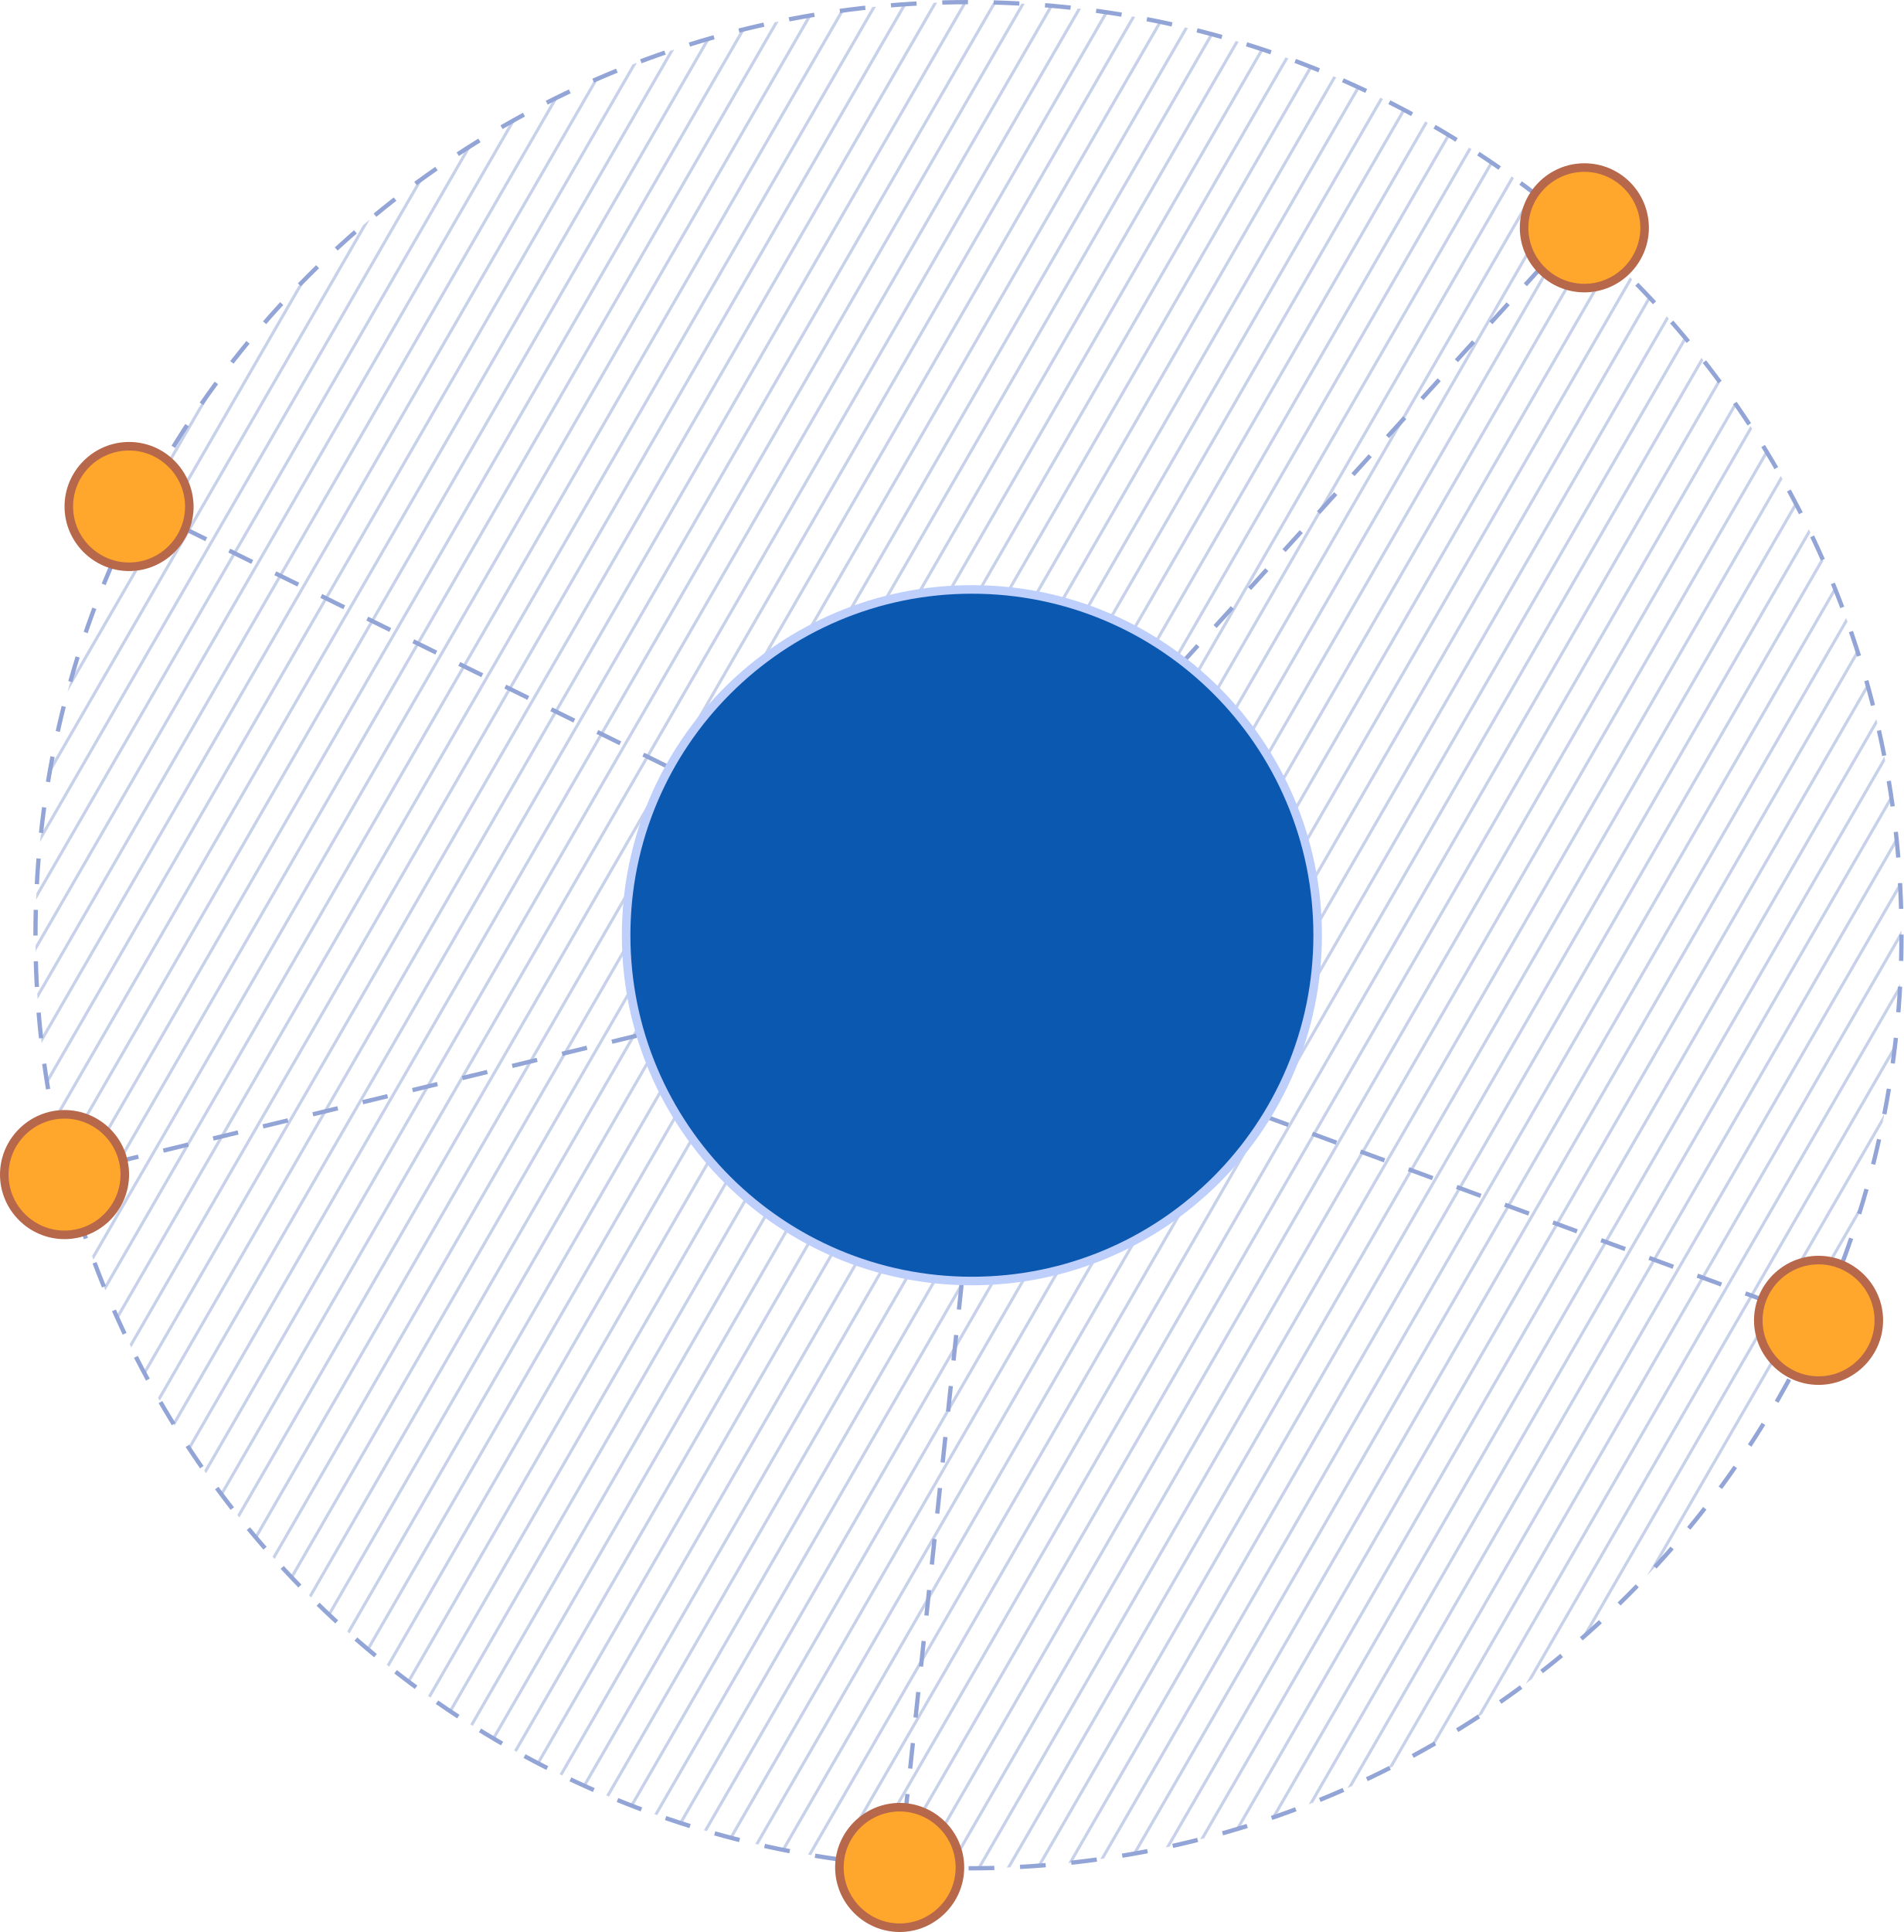
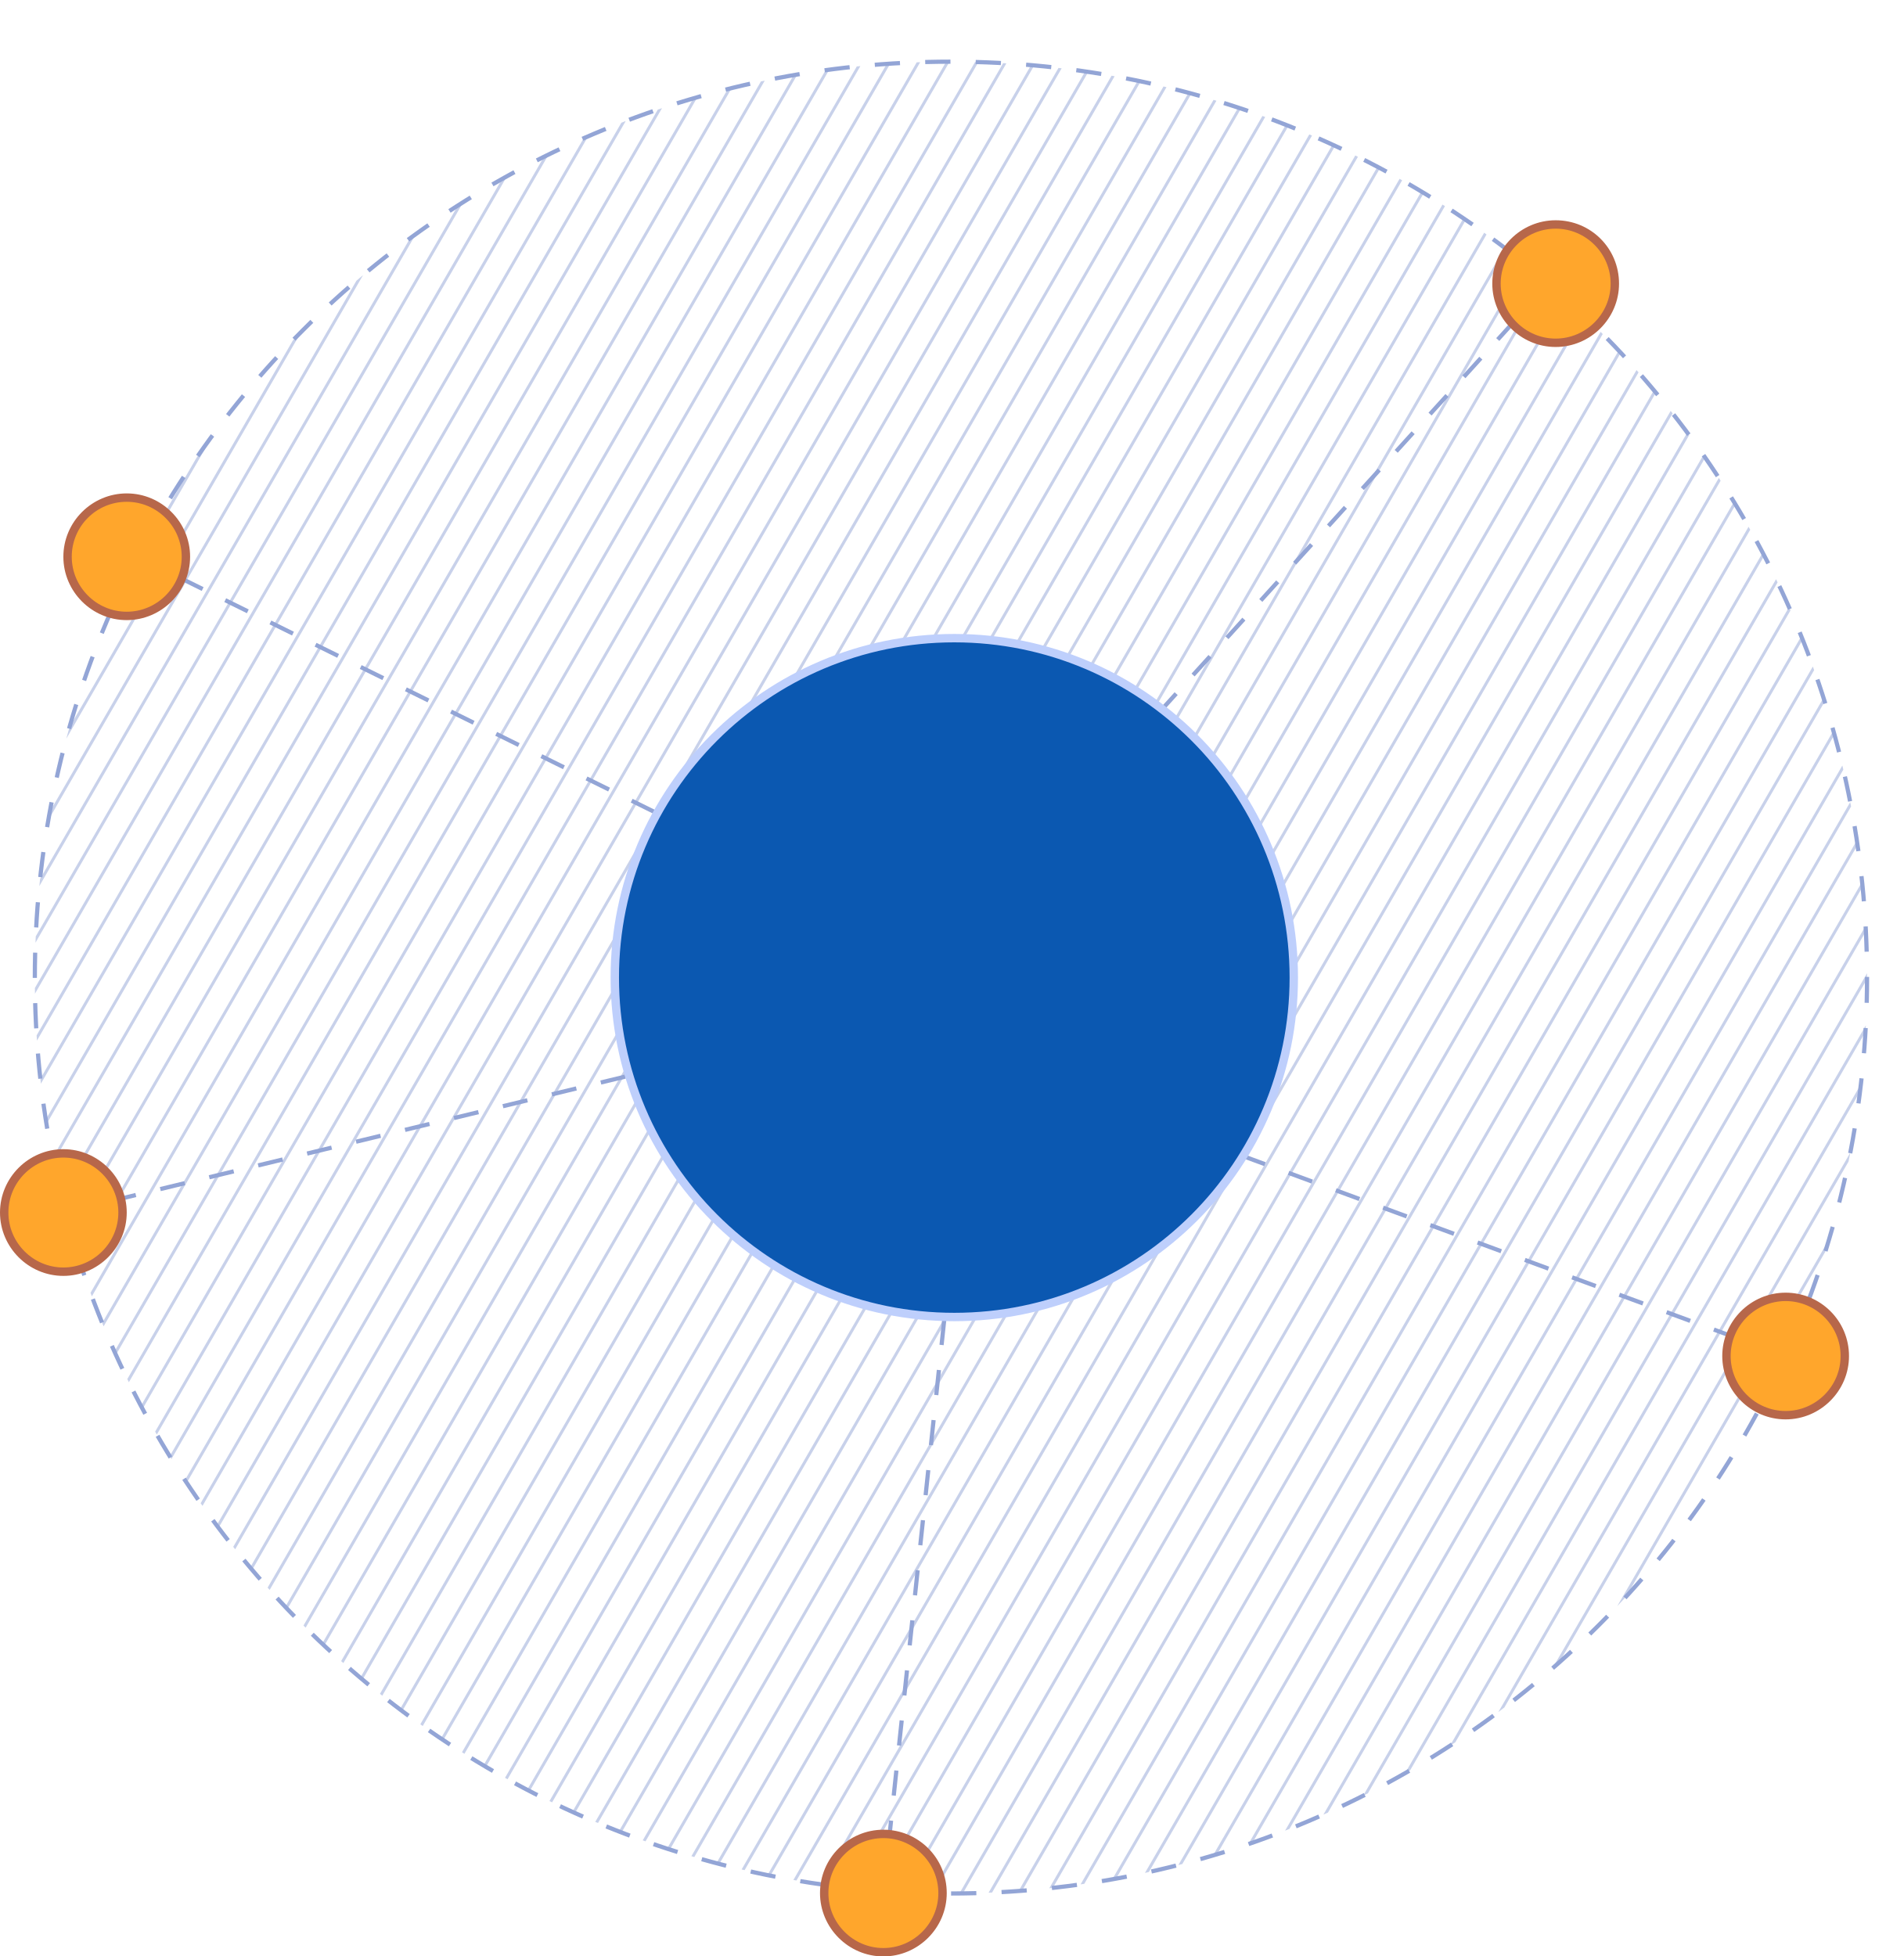
- <svg xmlns="http://www.w3.org/2000/svg" xmlns:xlink="http://www.w3.org/1999/xlink" version="1.1" id="Layer_1" x="0px" y="0px" width="445.4px" height="452px" viewBox="0 0 445.4 452" style="enable-background:new 0 0 445.4 452;" xml:space="preserve">
+ <svg xmlns="http://www.w3.org/2000/svg" xmlns:xlink="http://www.w3.org/1999/xlink" version="1.1" id="Layer_1" x="0px" y="0px" width="453.7px" height="466.2px" viewBox="0 0 453.7 466.2" style="enable-background:new 0 0 453.7 466.2;" xml:space="preserve">
  <style type="text/css">
	.st0{opacity:0.51;}
	.st1{clip-path:url(#SVGID_2_);}
	.st2{fill:none;stroke:#93A5D6;stroke-width:0.7;stroke-miterlimit:10;}
	.st3{fill:none;stroke:#93A5D6;stroke-miterlimit:10;stroke-dasharray:6.016,6.016;}
	.st4{fill:none;stroke:#93A5D6;stroke-miterlimit:10;stroke-dasharray:6;}
	.st5{fill:#0B58B1;stroke:#BECFFC;stroke-width:2;stroke-miterlimit:10;}
	.st6{fill:#FFA62C;}
	.st7{fill:#B7674A;}
</style>
  <g id="DAO_Scheme_inverted_-__x3C_Group_x3E_">
    <g>
      <g class="st0">
        <defs>
-           <circle id="SVGID_1_" class="st0" cx="226.6" cy="218.8" r="218.3" />
+           <circle id="SVGID_1_" class="st0" cx="226.6" cy="233" r="218.3" />
        </defs>
        <clipPath id="SVGID_2_">
          <use xlink:href="#SVGID_1_" style="overflow:visible;" />
        </clipPath>
        <g class="st1">
-           <line class="st2" x1="42.6" y1="-160.1" x2="-219.9" y2="294.6" />
-           <line class="st2" x1="47.8" y1="-157.1" x2="-214.7" y2="297.6" />
-           <line class="st2" x1="53" y1="-154.1" x2="-209.5" y2="300.6" />
-           <line class="st2" x1="58.2" y1="-151.1" x2="-204.4" y2="303.6" />
-           <line class="st2" x1="63.3" y1="-148.2" x2="-199.2" y2="306.5" />
-           <line class="st2" x1="68.5" y1="-145.2" x2="-194" y2="309.5" />
-           <line class="st2" x1="73.7" y1="-142.2" x2="-188.8" y2="312.5" />
-           <line class="st2" x1="78.9" y1="-139.2" x2="-183.7" y2="315.5" />
-           <line class="st2" x1="84" y1="-136.2" x2="-178.5" y2="318.5" />
-           <line class="st2" x1="89.2" y1="-133.2" x2="-173.3" y2="321.5" />
-           <line class="st2" x1="99.5" y1="-127.2" x2="-163" y2="327.5" />
-           <line class="st2" x1="94.4" y1="-130.2" x2="-168.1" y2="324.5" />
-           <line class="st2" x1="104.7" y1="-124.3" x2="-157.8" y2="330.4" />
-           <line class="st2" x1="109.9" y1="-121.3" x2="-152.6" y2="333.4" />
-           <line class="st2" x1="115.1" y1="-118.3" x2="-147.5" y2="336.4" />
-           <line class="st2" x1="125.4" y1="-112.3" x2="-137.1" y2="342.4" />
-           <line class="st2" x1="130.6" y1="-109.3" x2="-131.9" y2="345.4" />
-           <line class="st2" x1="151.3" y1="-97.4" x2="-111.2" y2="357.3" />
-           <line class="st2" x1="135.8" y1="-106.3" x2="-126.8" y2="348.4" />
-           <line class="st2" x1="156.5" y1="-94.4" x2="-106.1" y2="360.3" />
-           <line class="st2" x1="161.6" y1="-91.4" x2="-100.9" y2="363.3" />
-           <line class="st2" x1="140.9" y1="-103.4" x2="-121.6" y2="351.3" />
-           <line class="st2" x1="172" y1="-85.4" x2="-90.5" y2="369.3" />
-           <line class="st2" x1="146.1" y1="-100.4" x2="-116.4" y2="354.3" />
-           <line class="st2" x1="187.5" y1="-76.5" x2="-75" y2="378.2" />
-           <line class="st2" x1="218.5" y1="-58.6" x2="-44" y2="396.2" />
-           <line class="st2" x1="203" y1="-67.5" x2="-59.5" y2="387.2" />
-           <line class="st2" x1="182.3" y1="-79.5" x2="-80.2" y2="375.2" />
-           <line class="st2" x1="197.8" y1="-70.5" x2="-64.7" y2="384.2" />
-           <line class="st2" x1="228.9" y1="-52.6" x2="-33.6" y2="402.1" />
-           <line class="st2" x1="353" y1="19.1" x2="90.5" y2="473.8" />
-           <line class="st2" x1="166.8" y1="-88.4" x2="-95.7" y2="366.3" />
-           <line class="st2" x1="177.2" y1="-82.4" x2="-85.4" y2="372.3" />
-           <line class="st2" x1="192.7" y1="-73.5" x2="-69.9" y2="381.2" />
-           <line class="st2" x1="234.1" y1="-49.6" x2="-28.5" y2="405.1" />
-           <line class="st2" x1="306.5" y1="-7.8" x2="44" y2="446.9" />
-           <line class="st2" x1="270.3" y1="-28.7" x2="7.7" y2="426" />
-           <line class="st2" x1="120.2" y1="-115.3" x2="-142.3" y2="339.4" />
-           <line class="st2" x1="208.2" y1="-64.5" x2="-54.3" y2="390.2" />
-           <line class="st2" x1="249.6" y1="-40.6" x2="-12.9" y2="414.1" />
-           <line class="st2" x1="280.6" y1="-22.7" x2="18.1" y2="432" />
-           <line class="st2" x1="213.4" y1="-61.5" x2="-49.2" y2="393.2" />
-           <line class="st2" x1="244.4" y1="-43.6" x2="-18.1" y2="411.1" />
-           <line class="st2" x1="265.1" y1="-31.7" x2="2.6" y2="423" />
-           <line class="st2" x1="223.7" y1="-55.6" x2="-38.8" y2="399.1" />
-           <line class="st2" x1="239.2" y1="-46.6" x2="-23.3" y2="408.1" />
-           <line class="st2" x1="259.9" y1="-34.7" x2="-2.6" y2="420" />
-           <line class="st2" x1="275.4" y1="-25.7" x2="12.9" y2="429" />
-           <line class="st2" x1="301.3" y1="-10.8" x2="38.8" y2="443.9" />
-           <line class="st2" x1="296.1" y1="-13.8" x2="33.6" y2="441" />
-           <line class="st2" x1="337.5" y1="10.1" x2="75" y2="464.8" />
-           <line class="st2" x1="285.8" y1="-19.7" x2="23.3" y2="435" />
-           <line class="st2" x1="327.2" y1="4.2" x2="64.7" y2="458.9" />
-           <line class="st2" x1="316.8" y1="-1.8" x2="54.3" y2="452.9" />
-           <line class="st2" x1="378.9" y1="34" x2="116.4" y2="488.7" />
-           <line class="st2" x1="347.9" y1="16.1" x2="85.3" y2="470.8" />
-           <line class="st2" x1="322" y1="1.2" x2="59.5" y2="455.9" />
-           <line class="st2" x1="342.7" y1="13.1" x2="80.2" y2="467.8" />
-           <line class="st2" x1="363.4" y1="25.1" x2="100.9" y2="479.8" />
-           <line class="st2" x1="332.4" y1="7.2" x2="69.8" y2="461.9" />
-           <line class="st2" x1="373.7" y1="31.1" x2="111.2" y2="485.8" />
-           <line class="st2" x1="368.6" y1="28.1" x2="106" y2="482.8" />
-           <line class="st2" x1="389.3" y1="40" x2="126.7" y2="494.7" />
-           <line class="st2" x1="384.1" y1="37" x2="121.6" y2="491.7" />
-           <line class="st2" x1="291" y1="-16.7" x2="28.4" y2="438" />
-           <line class="st2" x1="358.2" y1="22.1" x2="95.7" y2="476.8" />
-           <line class="st2" x1="430.6" y1="63.9" x2="168.1" y2="518.6" />
-           <line class="st2" x1="466.9" y1="84.8" x2="204.3" y2="539.5" />
-           <line class="st2" x1="394.4" y1="43" x2="131.9" y2="497.7" />
-           <line class="st2" x1="399.6" y1="46" x2="137.1" y2="500.7" />
-           <line class="st2" x1="410" y1="52" x2="147.4" y2="506.7" />
-           <line class="st2" x1="425.5" y1="60.9" x2="162.9" y2="515.6" />
-           <line class="st2" x1="420.3" y1="57.9" x2="157.8" y2="512.6" />
-           <line class="st2" x1="435.8" y1="66.9" x2="173.3" y2="521.6" />
-           <line class="st2" x1="404.8" y1="49" x2="142.3" y2="503.7" />
-           <line class="st2" x1="415.1" y1="54.9" x2="152.6" y2="509.7" />
-           <line class="st2" x1="254.8" y1="-37.6" x2="-7.8" y2="417.1" />
-           <line class="st2" x1="311.7" y1="-4.8" x2="49.1" y2="449.9" />
-           <line class="st2" x1="441" y1="69.9" x2="178.5" y2="524.6" />
-           <line class="st2" x1="451.3" y1="75.9" x2="188.8" y2="530.6" />
-           <line class="st2" x1="446.2" y1="72.9" x2="183.6" y2="527.6" />
-           <line class="st2" x1="508.2" y1="108.7" x2="245.7" y2="563.4" />
-           <line class="st2" x1="456.5" y1="78.8" x2="194" y2="533.5" />
-           <line class="st2" x1="482.4" y1="93.8" x2="219.9" y2="548.5" />
-           <line class="st2" x1="492.7" y1="99.7" x2="230.2" y2="554.5" />
-           <line class="st2" x1="472" y1="87.8" x2="209.5" y2="542.5" />
-           <line class="st2" x1="477.2" y1="90.8" x2="214.7" y2="545.5" />
-           <line class="st2" x1="497.9" y1="102.7" x2="235.4" y2="557.4" />
-           <line class="st2" x1="518.6" y1="114.7" x2="256.1" y2="569.4" />
-           <line class="st2" x1="503.1" y1="105.7" x2="240.5" y2="560.4" />
-           <line class="st2" x1="513.4" y1="111.7" x2="250.9" y2="566.4" />
-           <line class="st2" x1="461.7" y1="81.8" x2="199.2" y2="536.5" />
-           <line class="st2" x1="487.6" y1="96.8" x2="225" y2="551.5" />
-           <line class="st2" x1="523.8" y1="117.7" x2="261.2" y2="572.4" />
-           <line class="st2" x1="528.9" y1="120.7" x2="266.4" y2="575.4" />
-           <line class="st2" x1="534.1" y1="123.6" x2="271.6" y2="578.3" />
-           <line class="st2" x1="539.3" y1="126.6" x2="276.8" y2="581.3" />
-           <line class="st2" x1="544.5" y1="129.6" x2="281.9" y2="584.3" />
-           <line class="st2" x1="554.8" y1="135.6" x2="292.3" y2="590.3" />
-           <line class="st2" x1="560" y1="138.6" x2="297.5" y2="593.3" />
-           <line class="st2" x1="549.6" y1="132.6" x2="287.1" y2="587.3" />
-           <line class="st2" x1="565.2" y1="141.6" x2="302.6" y2="596.3" />
-           <line class="st2" x1="570.3" y1="144.6" x2="307.8" y2="599.3" />
-           <line class="st2" x1="585.8" y1="153.5" x2="323.3" y2="608.2" />
-           <line class="st2" x1="575.5" y1="147.5" x2="313" y2="602.2" />
-           <line class="st2" x1="580.7" y1="150.5" x2="318.1" y2="605.2" />
-           <line class="st2" x1="591" y1="156.5" x2="328.5" y2="611.2" />
-           <line class="st2" x1="596.2" y1="159.5" x2="333.7" y2="614.2" />
-           <line class="st2" x1="601.4" y1="162.5" x2="338.8" y2="617.2" />
-           <line class="st2" x1="606.5" y1="165.5" x2="344" y2="620.2" />
-           <line class="st2" x1="622.1" y1="174.4" x2="359.5" y2="629.1" />
-           <line class="st2" x1="611.7" y1="168.4" x2="349.2" y2="623.2" />
-           <line class="st2" x1="616.9" y1="171.4" x2="354.4" y2="626.1" />
+           <line class="st2" x1="42.6" y1="-145.9" x2="-219.9" y2="308.8" />
+           <line class="st2" x1="47.8" y1="-142.9" x2="-214.7" y2="311.8" />
+           <line class="st2" x1="53" y1="-139.9" x2="-209.5" y2="314.8" />
+           <line class="st2" x1="58.2" y1="-136.9" x2="-204.4" y2="317.8" />
+           <line class="st2" x1="63.3" y1="-133.9" x2="-199.2" y2="320.8" />
+           <line class="st2" x1="68.5" y1="-130.9" x2="-194" y2="323.8" />
+           <line class="st2" x1="73.7" y1="-127.9" x2="-188.8" y2="326.8" />
+           <line class="st2" x1="78.9" y1="-124.9" x2="-183.7" y2="329.8" />
+           <line class="st2" x1="84" y1="-122" x2="-178.5" y2="332.7" />
+           <line class="st2" x1="89.2" y1="-119" x2="-173.3" y2="335.7" />
+           <line class="st2" x1="99.5" y1="-113" x2="-163" y2="341.7" />
+           <line class="st2" x1="94.4" y1="-116" x2="-168.1" y2="338.7" />
+           <line class="st2" x1="104.7" y1="-110" x2="-157.8" y2="344.7" />
+           <line class="st2" x1="109.9" y1="-107" x2="-152.6" y2="347.7" />
+           <line class="st2" x1="115.1" y1="-104" x2="-147.5" y2="350.7" />
+           <line class="st2" x1="125.4" y1="-98.1" x2="-137.1" y2="356.6" />
+           <line class="st2" x1="130.6" y1="-95.1" x2="-131.9" y2="359.6" />
+           <line class="st2" x1="151.3" y1="-83.1" x2="-111.2" y2="371.6" />
+           <line class="st2" x1="135.8" y1="-92.1" x2="-126.8" y2="362.6" />
+           <line class="st2" x1="156.5" y1="-80.1" x2="-106.1" y2="374.6" />
+           <line class="st2" x1="161.6" y1="-77.2" x2="-100.9" y2="377.5" />
+           <line class="st2" x1="140.9" y1="-89.1" x2="-121.6" y2="365.6" />
+           <line class="st2" x1="172" y1="-71.2" x2="-90.5" y2="383.5" />
+           <line class="st2" x1="146.1" y1="-86.1" x2="-116.4" y2="368.6" />
+           <line class="st2" x1="187.5" y1="-62.2" x2="-75" y2="392.5" />
+           <line class="st2" x1="218.5" y1="-44.3" x2="-44" y2="410.4" />
+           <line class="st2" x1="203" y1="-53.3" x2="-59.5" y2="401.4" />
+           <line class="st2" x1="182.3" y1="-65.2" x2="-80.2" y2="389.5" />
+           <line class="st2" x1="197.8" y1="-56.2" x2="-64.7" y2="398.5" />
+           <line class="st2" x1="228.9" y1="-38.3" x2="-33.6" y2="416.4" />
+           <line class="st2" x1="353" y1="33.4" x2="90.5" y2="488.1" />
+           <line class="st2" x1="166.8" y1="-74.2" x2="-95.7" y2="380.5" />
+           <line class="st2" x1="177.2" y1="-68.2" x2="-85.4" y2="386.5" />
+           <line class="st2" x1="192.7" y1="-59.2" x2="-69.9" y2="395.5" />
+           <line class="st2" x1="234.1" y1="-35.3" x2="-28.5" y2="419.4" />
+           <line class="st2" x1="306.5" y1="6.5" x2="44" y2="461.2" />
+           <line class="st2" x1="270.3" y1="-14.4" x2="7.7" y2="440.3" />
+           <line class="st2" x1="120.2" y1="-101.1" x2="-142.3" y2="353.7" />
+           <line class="st2" x1="208.2" y1="-50.3" x2="-54.3" y2="404.4" />
+           <line class="st2" x1="249.6" y1="-26.4" x2="-12.9" y2="428.3" />
+           <line class="st2" x1="280.6" y1="-8.5" x2="18.1" y2="446.2" />
+           <line class="st2" x1="213.4" y1="-47.3" x2="-49.2" y2="407.4" />
+           <line class="st2" x1="244.4" y1="-29.4" x2="-18.1" y2="425.3" />
+           <line class="st2" x1="265.1" y1="-17.4" x2="2.6" y2="437.3" />
+           <line class="st2" x1="223.7" y1="-41.3" x2="-38.8" y2="413.4" />
+           <line class="st2" x1="239.2" y1="-32.4" x2="-23.3" y2="422.3" />
+           <line class="st2" x1="259.9" y1="-20.4" x2="-2.6" y2="434.3" />
+           <line class="st2" x1="275.4" y1="-11.4" x2="12.9" y2="443.3" />
+           <line class="st2" x1="301.3" y1="3.5" x2="38.8" y2="458.2" />
+           <line class="st2" x1="296.1" y1="0.5" x2="33.6" y2="455.2" />
+           <line class="st2" x1="337.5" y1="24.4" x2="75" y2="479.1" />
+           <line class="st2" x1="285.8" y1="-5.5" x2="23.3" y2="449.2" />
+           <line class="st2" x1="327.2" y1="18.4" x2="64.7" y2="473.1" />
+           <line class="st2" x1="316.8" y1="12.4" x2="54.3" y2="467.2" />
+           <line class="st2" x1="378.9" y1="48.3" x2="116.4" y2="503" />
+           <line class="st2" x1="347.9" y1="30.4" x2="85.3" y2="485.1" />
+           <line class="st2" x1="322" y1="15.4" x2="59.5" y2="470.1" />
+           <line class="st2" x1="342.7" y1="27.4" x2="80.2" y2="482.1" />
+           <line class="st2" x1="363.4" y1="39.3" x2="100.9" y2="494" />
+           <line class="st2" x1="332.4" y1="21.4" x2="69.8" y2="476.1" />
+           <line class="st2" x1="373.7" y1="45.3" x2="111.2" y2="500" />
+           <line class="st2" x1="368.6" y1="42.3" x2="106" y2="497" />
+           <line class="st2" x1="389.3" y1="54.3" x2="126.7" y2="509" />
+           <line class="st2" x1="384.1" y1="51.3" x2="121.6" y2="506" />
+           <line class="st2" x1="291" y1="-2.5" x2="28.4" y2="452.2" />
+           <line class="st2" x1="358.2" y1="36.3" x2="95.7" y2="491" />
+           <line class="st2" x1="430.6" y1="78.2" x2="168.1" y2="532.9" />
+           <line class="st2" x1="466.9" y1="99.1" x2="204.3" y2="553.8" />
+           <line class="st2" x1="394.4" y1="57.3" x2="131.9" y2="512" />
+           <line class="st2" x1="399.6" y1="60.2" x2="137.1" y2="514.9" />
+           <line class="st2" x1="410" y1="66.2" x2="147.4" y2="520.9" />
+           <line class="st2" x1="425.5" y1="75.2" x2="162.9" y2="529.9" />
+           <line class="st2" x1="420.3" y1="72.2" x2="157.8" y2="526.9" />
+           <line class="st2" x1="435.8" y1="81.1" x2="173.3" y2="535.8" />
+           <line class="st2" x1="404.8" y1="63.2" x2="142.3" y2="517.9" />
+           <line class="st2" x1="415.1" y1="69.2" x2="152.6" y2="523.9" />
+           <line class="st2" x1="254.8" y1="-23.4" x2="-7.8" y2="431.3" />
+           <line class="st2" x1="311.7" y1="9.5" x2="49.1" y2="464.2" />
+           <line class="st2" x1="441" y1="84.1" x2="178.5" y2="538.8" />
+           <line class="st2" x1="451.3" y1="90.1" x2="188.8" y2="544.8" />
+           <line class="st2" x1="446.2" y1="87.1" x2="183.6" y2="541.8" />
+           <line class="st2" x1="508.2" y1="123" x2="245.7" y2="577.7" />
+           <line class="st2" x1="456.5" y1="93.1" x2="194" y2="547.8" />
+           <line class="st2" x1="482.4" y1="108" x2="219.9" y2="562.7" />
+           <line class="st2" x1="492.7" y1="114" x2="230.2" y2="568.7" />
+           <line class="st2" x1="472" y1="102.1" x2="209.5" y2="556.8" />
+           <line class="st2" x1="477.2" y1="105" x2="214.7" y2="559.7" />
+           <line class="st2" x1="497.9" y1="117" x2="235.4" y2="571.7" />
+           <line class="st2" x1="518.6" y1="128.9" x2="256.1" y2="583.6" />
+           <line class="st2" x1="503.1" y1="120" x2="240.5" y2="574.7" />
+           <line class="st2" x1="513.4" y1="125.9" x2="250.9" y2="580.7" />
+           <line class="st2" x1="461.7" y1="96.1" x2="199.2" y2="550.8" />
+           <line class="st2" x1="487.6" y1="111" x2="225" y2="565.7" />
+           <line class="st2" x1="523.8" y1="131.9" x2="261.2" y2="586.6" />
+           <line class="st2" x1="528.9" y1="134.9" x2="266.4" y2="589.6" />
+           <line class="st2" x1="534.1" y1="137.9" x2="271.6" y2="592.6" />
+           <line class="st2" x1="539.3" y1="140.9" x2="276.8" y2="595.6" />
+           <line class="st2" x1="544.5" y1="143.9" x2="281.9" y2="598.6" />
+           <line class="st2" x1="554.8" y1="149.8" x2="292.3" y2="604.5" />
+           <line class="st2" x1="560" y1="152.8" x2="297.5" y2="607.5" />
+           <line class="st2" x1="549.6" y1="146.9" x2="287.1" y2="601.6" />
+           <line class="st2" x1="565.2" y1="155.8" x2="302.6" y2="610.5" />
+           <line class="st2" x1="570.3" y1="158.8" x2="307.8" y2="613.5" />
+           <line class="st2" x1="585.8" y1="167.8" x2="323.3" y2="622.5" />
+           <line class="st2" x1="575.5" y1="161.8" x2="313" y2="616.5" />
+           <line class="st2" x1="580.7" y1="164.8" x2="318.1" y2="619.5" />
+           <line class="st2" x1="591" y1="170.8" x2="328.5" y2="625.5" />
+           <line class="st2" x1="596.2" y1="173.7" x2="333.7" y2="628.4" />
+           <line class="st2" x1="601.4" y1="176.7" x2="338.8" y2="631.4" />
+           <line class="st2" x1="606.5" y1="179.7" x2="344" y2="634.4" />
+           <line class="st2" x1="622.1" y1="188.7" x2="359.5" y2="643.4" />
+           <line class="st2" x1="611.7" y1="182.7" x2="349.2" y2="637.4" />
+           <line class="st2" x1="616.9" y1="185.7" x2="354.4" y2="640.4" />
        </g>
      </g>
      <g>
        <g>
-           <circle class="st3" cx="226.6" cy="218.8" r="218.3" />
+           <circle class="st3" cx="226.6" cy="233" r="218.3" />
        </g>
-         <line class="st4" x1="369" y1="53.3" x2="276.3" y2="155.4" />
-         <line class="st4" x1="295.8" y1="261.1" x2="425.5" y2="308.9" />
-         <line class="st4" x1="225" y1="300.4" x2="210.5" y2="436.9" />
-         <line class="st4" x1="149" y1="242.3" x2="15.1" y2="274.8" />
-         <line class="st4" x1="155.9" y1="179.2" x2="32.7" y2="118.5" />
+         <line class="st4" x1="369" y1="67.6" x2="276.3" y2="169.7" />
+         <line class="st4" x1="295.8" y1="275.4" x2="425.5" y2="323.2" />
+         <line class="st4" x1="225" y1="314.6" x2="210.5" y2="451.2" />
+         <line class="st4" x1="149" y1="256.6" x2="15.1" y2="289" />
+         <line class="st4" x1="155.9" y1="193.5" x2="32.7" y2="132.7" />
      </g>
-       <circle class="st5" cx="227.4" cy="218.8" r="80.9" />
+       <circle class="st5" cx="227.4" cy="233" r="80.9" />
      <g>
-         <path class="st6" d="M370.7,67.4c-7.8,0-14.1-6.3-14.1-14.1s6.3-14.1,14.1-14.1c7.8,0,14.1,6.3,14.1,14.1S378.5,67.4,370.7,67.4z     " />
-         <path class="st7" d="M370.7,40.2c7.2,0,13.1,5.9,13.1,13.1s-5.9,13.1-13.1,13.1s-13.1-5.9-13.1-13.1S363.5,40.2,370.7,40.2      M370.7,38.2c-8.3,0-15.1,6.8-15.1,15.1c0,8.3,6.8,15.1,15.1,15.1c8.3,0,15.1-6.8,15.1-15.1C385.8,45,379.1,38.2,370.7,38.2     L370.7,38.2z" />
+         <path class="st6" d="M370.7,81.6c-7.8,0-14.1-6.3-14.1-14.1s6.3-14.1,14.1-14.1s14.1,6.3,14.1,14.1S378.5,81.6,370.7,81.6z" />
+         <path class="st7" d="M370.7,54.5c7.2,0,13.1,5.9,13.1,13.1s-5.9,13.1-13.1,13.1s-13.1-5.9-13.1-13.1S363.5,54.5,370.7,54.5      M370.7,52.5c-8.3,0-15.1,6.8-15.1,15.1c0,8.3,6.8,15.1,15.1,15.1c8.3,0,15.1-6.8,15.1-15.1C385.8,59.2,379.1,52.5,370.7,52.5     L370.7,52.5z" />
      </g>
      <g>
-         <path class="st6" d="M425.5,323c-7.8,0-14.1-6.3-14.1-14.1c0-7.8,6.3-14.1,14.1-14.1c7.8,0,14.1,6.3,14.1,14.1     C439.6,316.7,433.3,323,425.5,323z" />
-         <path class="st7" d="M425.5,295.8c7.2,0,13.1,5.9,13.1,13.1s-5.9,13.1-13.1,13.1s-13.1-5.9-13.1-13.1S418.3,295.8,425.5,295.8      M425.5,293.8c-8.3,0-15.1,6.8-15.1,15.1c0,8.3,6.8,15.1,15.1,15.1c8.3,0,15.1-6.8,15.1-15.1     C440.6,300.6,433.8,293.8,425.5,293.8L425.5,293.8z" />
+         <path class="st6" d="M425.5,337.2c-7.8,0-14.1-6.3-14.1-14.1c0-7.8,6.3-14.1,14.1-14.1c7.8,0,14.1,6.3,14.1,14.1     C439.6,330.9,433.3,337.2,425.5,337.2z" />
+         <path class="st7" d="M425.5,310.1c7.2,0,13.1,5.9,13.1,13.1s-5.9,13.1-13.1,13.1s-13.1-5.9-13.1-13.1S418.3,310.1,425.5,310.1      M425.5,308.1c-8.3,0-15.1,6.8-15.1,15.1c0,8.3,6.8,15.1,15.1,15.1c8.3,0,15.1-6.8,15.1-15.1     C440.6,314.8,433.8,308.1,425.5,308.1L425.5,308.1z" />
      </g>
      <g>
-         <path class="st6" d="M210.5,451c-7.8,0-14.1-6.3-14.1-14.1s6.3-14.1,14.1-14.1c7.8,0,14.1,6.3,14.1,14.1S218.2,451,210.5,451z" />
+         <path class="st6" d="M210.5,465.2c-7.8,0-14.1-6.3-14.1-14.1s6.3-14.1,14.1-14.1c7.8,0,14.1,6.3,14.1,14.1     S218.2,465.2,210.5,465.2z" />
        <g>
-           <path class="st7" d="M210.5,423.8c7.2,0,13.1,5.9,13.1,13.1s-5.9,13.1-13.1,13.1s-13.1-5.9-13.1-13.1S203.3,423.8,210.5,423.8       M210.5,421.8c-8.3,0-15.1,6.8-15.1,15.1c0,8.3,6.8,15.1,15.1,15.1s15.1-6.8,15.1-15.1C225.6,428.6,218.8,421.8,210.5,421.8      L210.5,421.8z" />
+           <path class="st7" d="M210.5,438.1c7.2,0,13.1,5.9,13.1,13.1s-5.9,13.1-13.1,13.1s-13.1-5.9-13.1-13.1S203.3,438.1,210.5,438.1       M210.5,436.1c-8.3,0-15.1,6.8-15.1,15.1c0,8.3,6.8,15.1,15.1,15.1s15.1-6.8,15.1-15.1C225.6,442.8,218.8,436.1,210.5,436.1      L210.5,436.1z" />
        </g>
      </g>
      <g>
-         <path class="st6" d="M15.1,288.9c-7.8,0-14.1-6.3-14.1-14.1c0-7.8,6.3-14.1,14.1-14.1s14.1,6.3,14.1,14.1     C29.2,282.5,22.8,288.9,15.1,288.9z" />
+         <path class="st6" d="M15.1,303.1C7.3,303.1,1,296.8,1,289c0-7.8,6.3-14.1,14.1-14.1s14.1,6.3,14.1,14.1     C29.2,296.8,22.8,303.1,15.1,303.1z" />
        <g>
-           <path class="st7" d="M15.1,261.7c7.2,0,13.1,5.9,13.1,13.1s-5.9,13.1-13.1,13.1S2,282,2,274.8S7.9,261.7,15.1,261.7 M15.1,259.7      c-8.3,0-15.1,6.8-15.1,15.1c0,8.3,6.8,15.1,15.1,15.1c8.3,0,15.1-6.8,15.1-15.1C30.2,266.4,23.4,259.7,15.1,259.7L15.1,259.7z" />
+           <path class="st7" d="M15.1,275.9c7.2,0,13.1,5.9,13.1,13.1s-5.9,13.1-13.1,13.1S2,296.2,2,289S7.9,275.9,15.1,275.9 M15.1,273.9      C6.8,273.9,0,280.7,0,289c0,8.3,6.8,15.1,15.1,15.1c8.3,0,15.1-6.8,15.1-15.1C30.2,280.7,23.4,273.9,15.1,273.9L15.1,273.9z" />
        </g>
      </g>
      <g>
-         <path class="st6" d="M30.2,132.5c-7.8,0-14.1-6.3-14.1-14.1s6.3-14.1,14.1-14.1s14.1,6.3,14.1,14.1S37.9,132.5,30.2,132.5z" />
+         <path class="st6" d="M30.2,146.8c-7.8,0-14.1-6.3-14.1-14.1s6.3-14.1,14.1-14.1s14.1,6.3,14.1,14.1S37.9,146.8,30.2,146.8z" />
        <g>
-           <path class="st7" d="M30.2,105.4c7.2,0,13.1,5.9,13.1,13.1c0,7.2-5.9,13.1-13.1,13.1s-13.1-5.9-13.1-13.1      C17.1,111.3,22.9,105.4,30.2,105.4 M30.2,103.4c-8.3,0-15.1,6.8-15.1,15.1c0,8.3,6.8,15.1,15.1,15.1c8.3,0,15.1-6.8,15.1-15.1      C45.2,110.1,38.5,103.4,30.2,103.4L30.2,103.4z" />
+           <path class="st7" d="M30.2,119.6c7.2,0,13.1,5.9,13.1,13.1c0,7.2-5.9,13.1-13.1,13.1s-13.1-5.9-13.1-13.1      C17.1,125.5,22.9,119.6,30.2,119.6 M30.2,117.6c-8.3,0-15.1,6.8-15.1,15.1s6.8,15.1,15.1,15.1c8.3,0,15.1-6.8,15.1-15.1      S38.5,117.6,30.2,117.6L30.2,117.6z" />
        </g>
      </g>
    </g>
  </g>
</svg>
